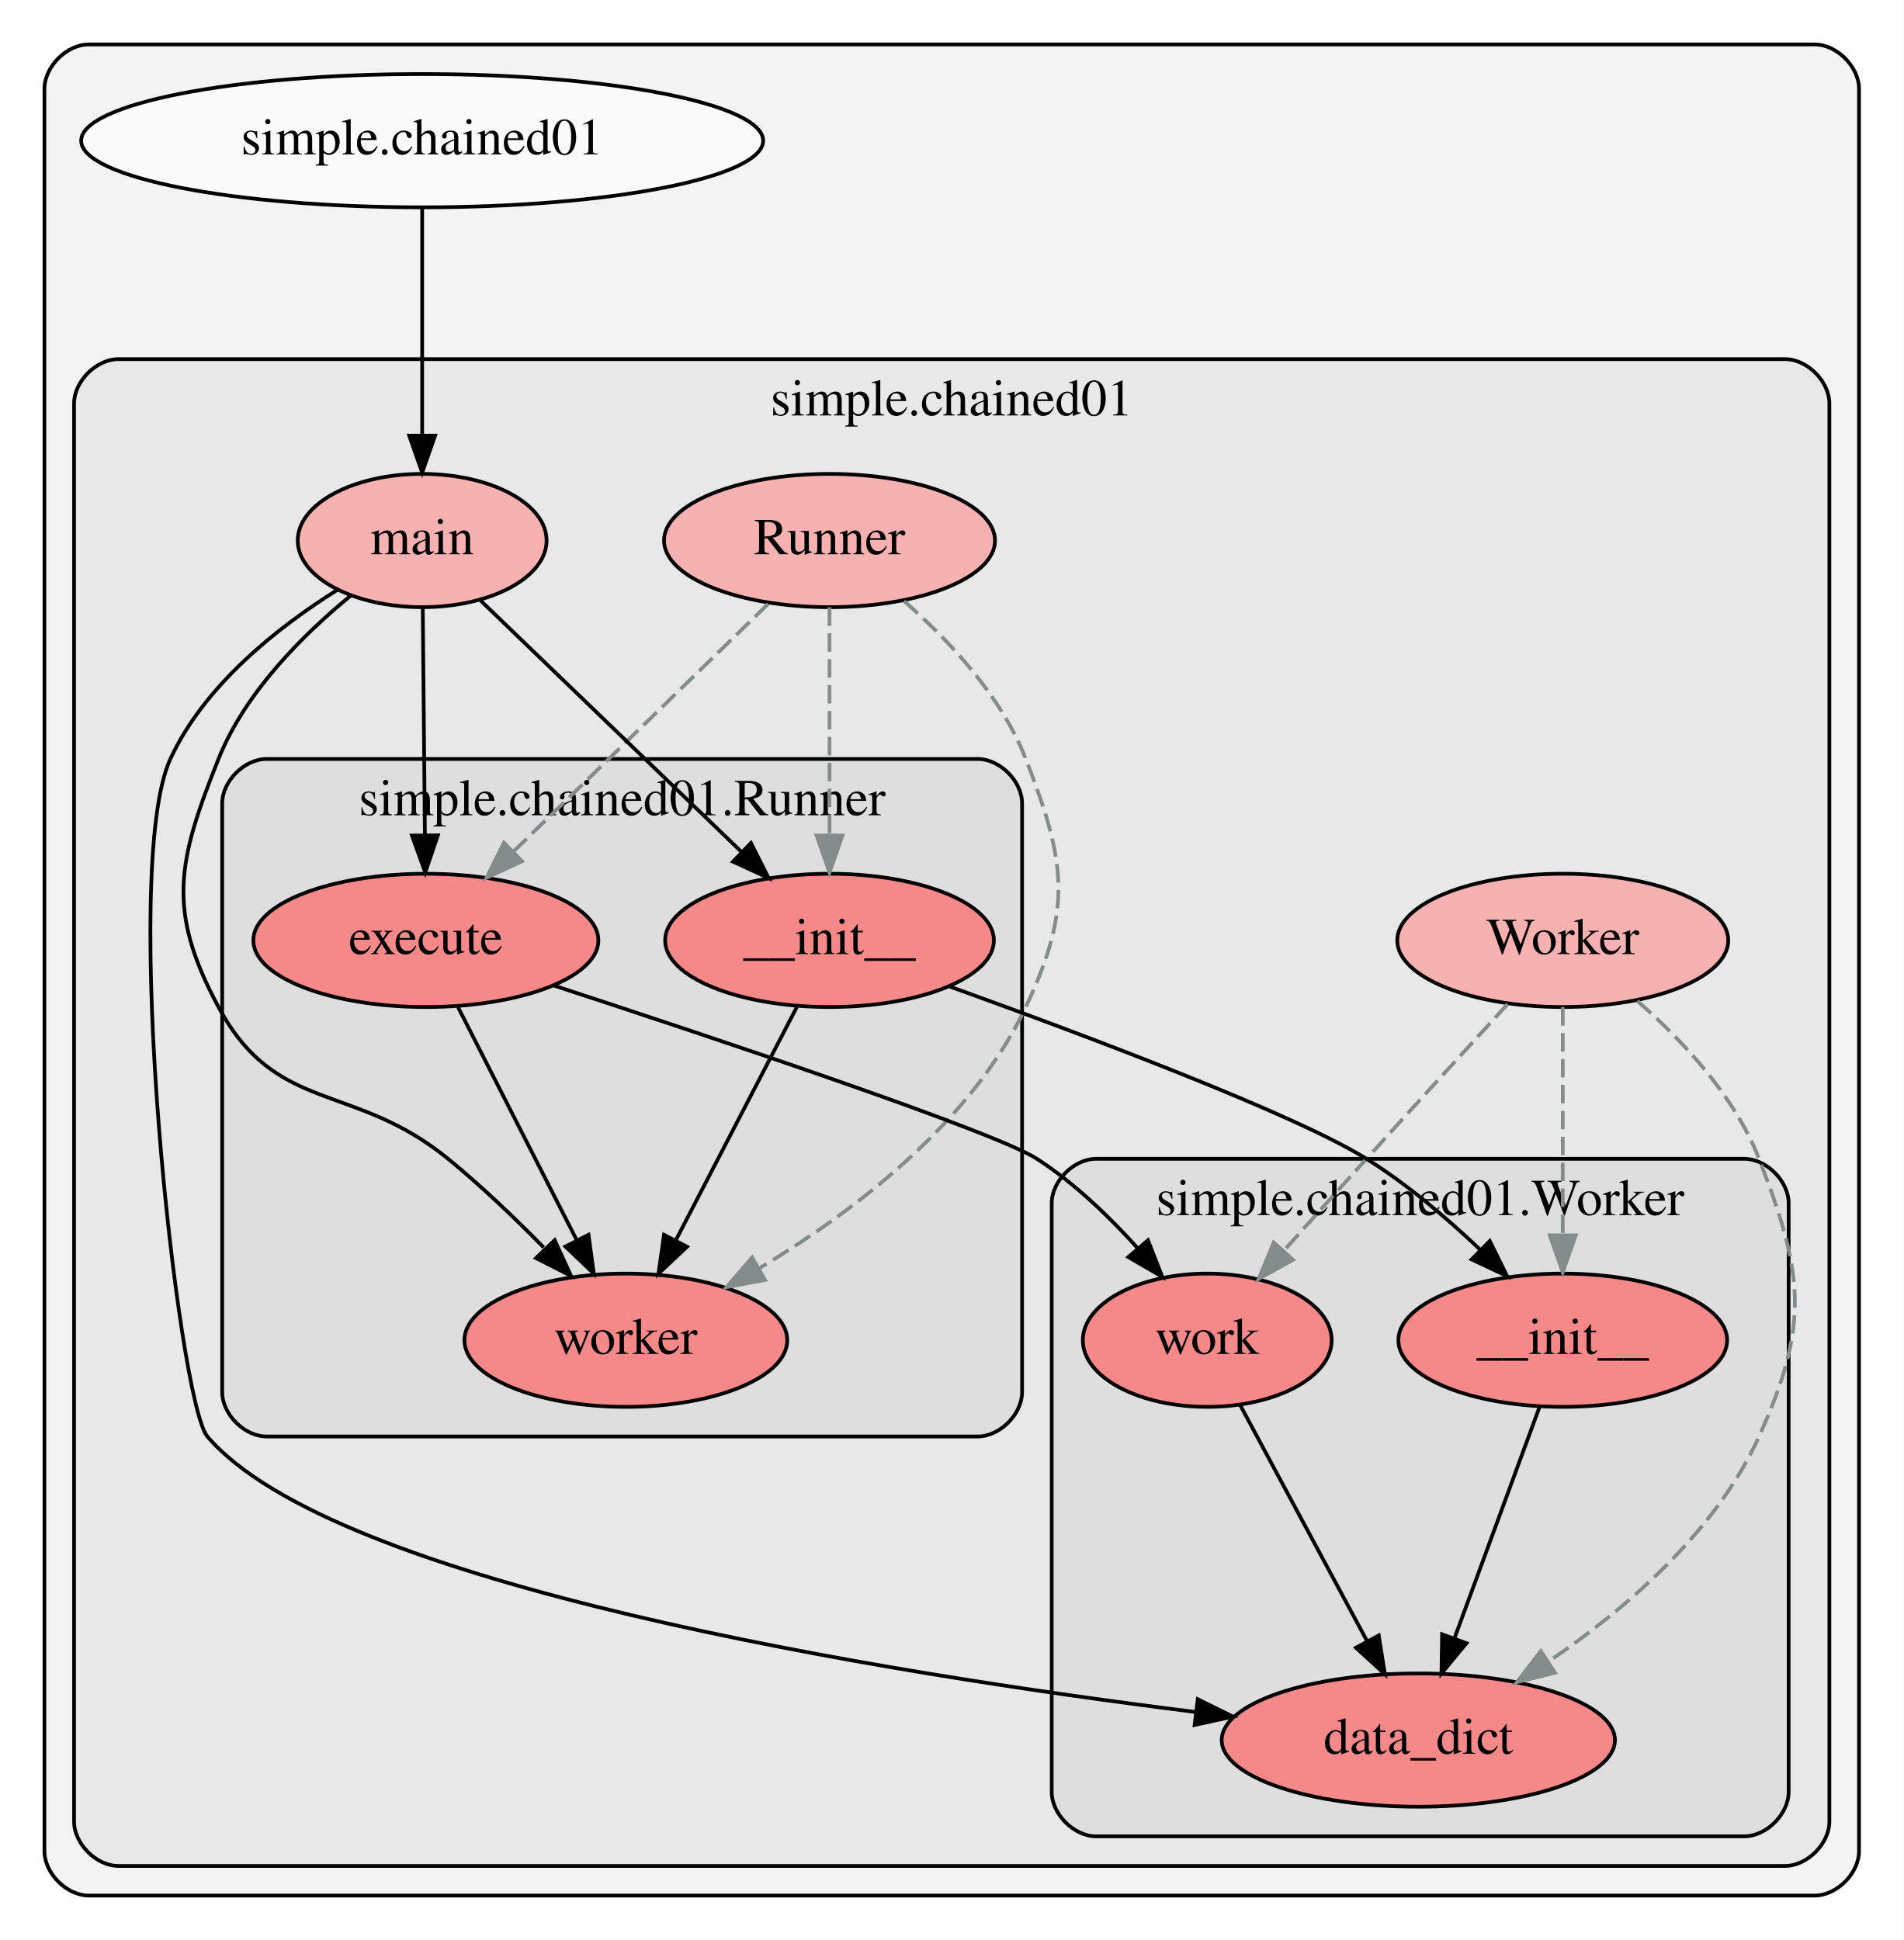
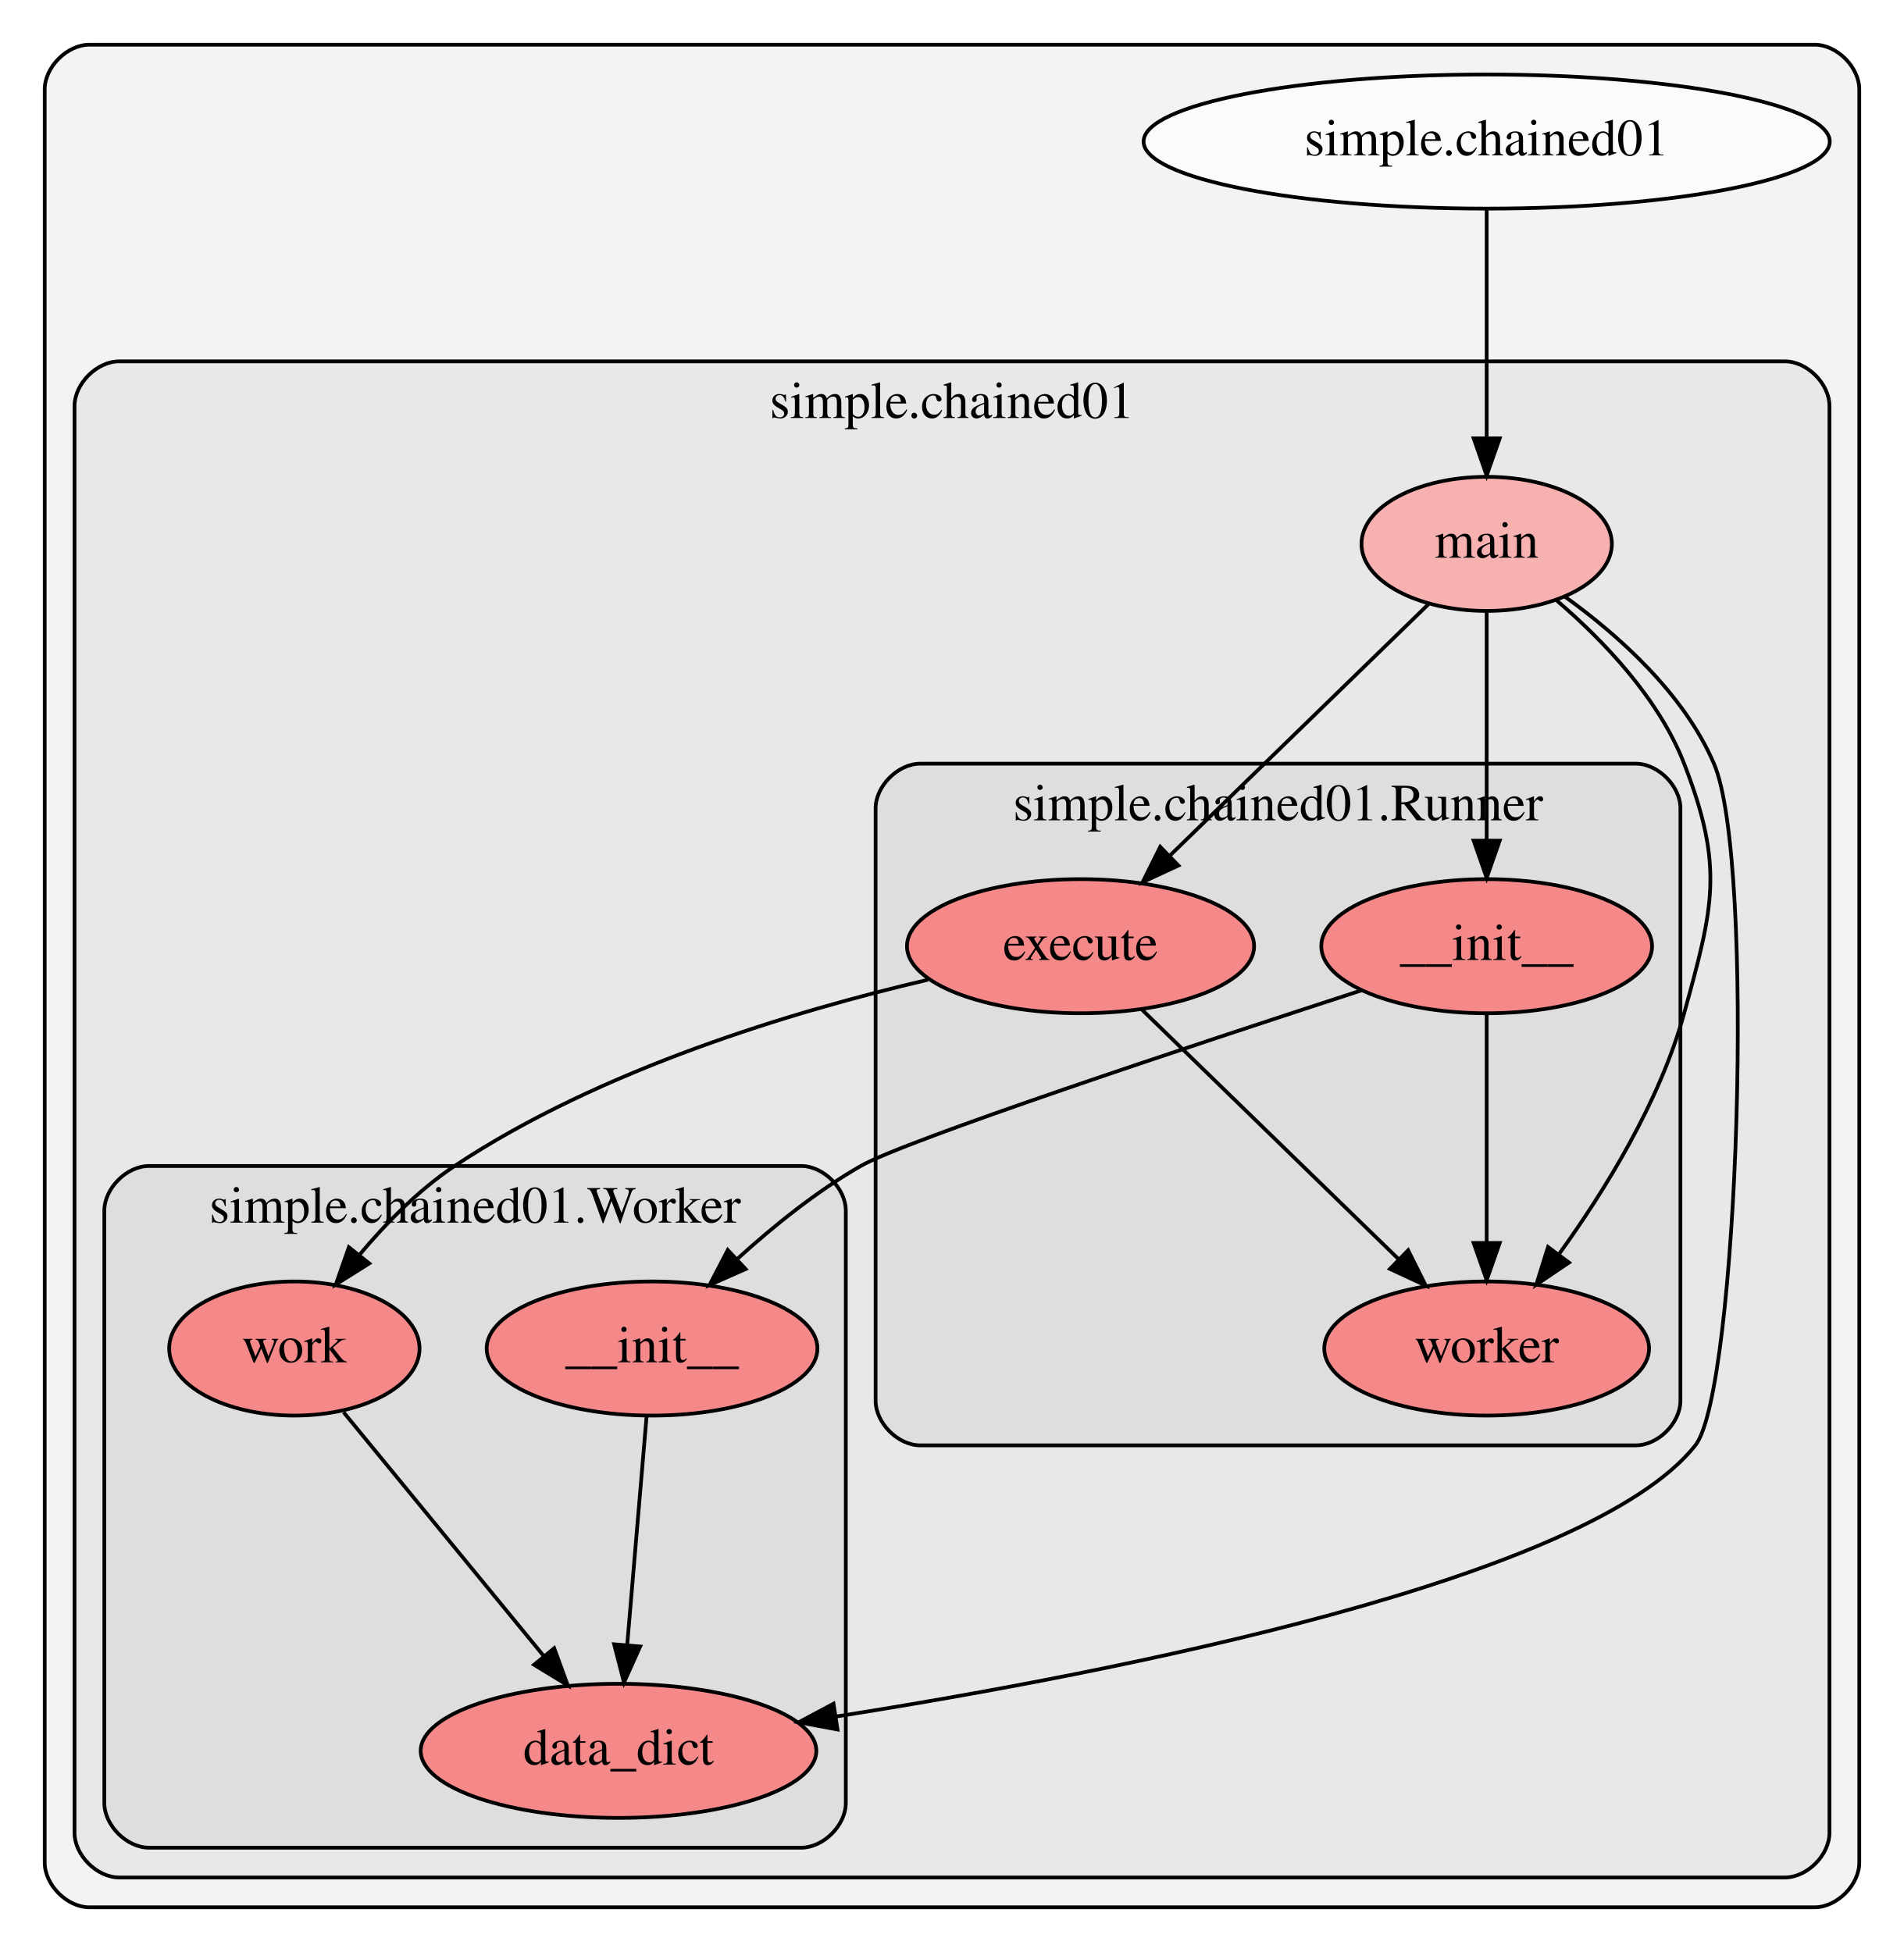
- <svg xmlns="http://www.w3.org/2000/svg" width="514pt" height="524pt" viewBox="0.00 0.00 514.00 524.00">
+ <svg xmlns="http://www.w3.org/2000/svg" width="511pt" height="524pt" viewBox="0.00 0.00 511.00 524.00">
  <g id="graph0" class="graph" transform="scale(1 1) rotate(0) translate(4 520)">
-     <polygon fill="white" stroke="transparent" points="-4,4 -4,-520 510,-520 510,4 -4,4" />
+     <polygon fill="white" stroke="transparent" points="-4,4 -4,-520 507,-520 507,4 -4,4" />
    <g id="clust1" class="cluster">
-       <path fill="#808080" fill-opacity="0.094" stroke="black" d="M20,-8C20,-8 486,-8 486,-8 492,-8 498,-14 498,-20 498,-20 498,-496 498,-496 498,-502 492,-508 486,-508 486,-508 20,-508 20,-508 14,-508 8,-502 8,-496 8,-496 8,-20 8,-20 8,-14 14,-8 20,-8" />
+       <path fill="#808080" fill-opacity="0.094" stroke="black" d="M20,-8C20,-8 483,-8 483,-8 489,-8 495,-14 495,-20 495,-20 495,-496 495,-496 495,-502 489,-508 483,-508 483,-508 20,-508 20,-508 14,-508 8,-502 8,-496 8,-496 8,-20 8,-20 8,-14 14,-8 20,-8" />
    </g>
    <g id="clust2" class="cluster">
-       <path fill="#808080" fill-opacity="0.094" stroke="black" d="M28,-16C28,-16 478,-16 478,-16 484,-16 490,-22 490,-28 490,-28 490,-411 490,-411 490,-417 484,-423 478,-423 478,-423 28,-423 28,-423 22,-423 16,-417 16,-411 16,-411 16,-28 16,-28 16,-22 22,-16 28,-16" />
-       <text text-anchor="middle" x="253" y="-407.8" font-family="Times,serif" font-size="14.00">simple.chained01</text>
+       <path fill="#808080" fill-opacity="0.094" stroke="black" d="M28,-16C28,-16 475,-16 475,-16 481,-16 487,-22 487,-28 487,-28 487,-411 487,-411 487,-417 481,-423 475,-423 475,-423 28,-423 28,-423 22,-423 16,-417 16,-411 16,-411 16,-28 16,-28 16,-22 22,-16 28,-16" />
+       <text text-anchor="middle" x="251.5" y="-407.8" font-family="Times,serif" font-size="14.00">simple.chained01</text>
    </g>
    <g id="clust3" class="cluster">
-       <path fill="#808080" fill-opacity="0.094" stroke="black" d="M68,-132C68,-132 260,-132 260,-132 266,-132 272,-138 272,-144 272,-144 272,-303 272,-303 272,-309 266,-315 260,-315 260,-315 68,-315 68,-315 62,-315 56,-309 56,-303 56,-303 56,-144 56,-144 56,-138 62,-132 68,-132" />
-       <text text-anchor="middle" x="164" y="-299.8" font-family="Times,serif" font-size="14.00">simple.chained01.Runner</text>
+       <path fill="#808080" fill-opacity="0.094" stroke="black" d="M243,-132C243,-132 435,-132 435,-132 441,-132 447,-138 447,-144 447,-144 447,-303 447,-303 447,-309 441,-315 435,-315 435,-315 243,-315 243,-315 237,-315 231,-309 231,-303 231,-303 231,-144 231,-144 231,-138 237,-132 243,-132" />
+       <text text-anchor="middle" x="339" y="-299.8" font-family="Times,serif" font-size="14.00">simple.chained01.Runner</text>
    </g>
    <g id="clust4" class="cluster">
-       <path fill="#808080" fill-opacity="0.094" stroke="black" d="M292,-24C292,-24 467,-24 467,-24 473,-24 479,-30 479,-36 479,-36 479,-195 479,-195 479,-201 473,-207 467,-207 467,-207 292,-207 292,-207 286,-207 280,-201 280,-195 280,-195 280,-36 280,-36 280,-30 286,-24 292,-24" />
-       <text text-anchor="middle" x="379.5" y="-191.8" font-family="Times,serif" font-size="14.00">simple.chained01.Worker</text>
+       <path fill="#808080" fill-opacity="0.094" stroke="black" d="M36,-24C36,-24 211,-24 211,-24 217,-24 223,-30 223,-36 223,-36 223,-195 223,-195 223,-201 217,-207 211,-207 211,-207 36,-207 36,-207 30,-207 24,-201 24,-195 24,-195 24,-36 24,-36 24,-30 30,-24 36,-24" />
+       <text text-anchor="middle" x="123.5" y="-191.8" font-family="Times,serif" font-size="14.00">simple.chained01.Worker</text>
    </g>
    <g id="node1" class="node">
-       <ellipse fill="#ffffff" fill-opacity="0.698" stroke="black" cx="110" cy="-482" rx="92.08" ry="18" />
-       <text text-anchor="middle" x="110" y="-478.3" font-family="Times,serif" font-size="14.00" fill="#000000">simple.chained01</text>
+       <ellipse fill="#ffffff" fill-opacity="0.698" stroke="black" cx="395" cy="-482" rx="92.08" ry="18" />
+       <text text-anchor="middle" x="395" y="-478.3" font-family="Times,serif" font-size="14.00" fill="#000000">simple.chained01</text>
+     </g>
+     <g id="node2" class="node">
+       <ellipse fill="#ff9999" fill-opacity="0.698" stroke="black" cx="395" cy="-374" rx="33.6" ry="18" />
+       <text text-anchor="middle" x="395" y="-370.3" font-family="Times,serif" font-size="14.00" fill="#000000">main</text>
+     </g>
+     <g id="edge11" class="edge">
+       <path fill="none" stroke="#000000" d="M395,-463.97C395,-447.38 395,-421.88 395,-402.43" />
+       <polygon fill="#000000" stroke="#000000" points="398.5,-402.34 395,-392.34 391.5,-402.34 398.5,-402.34" />
+     </g>
+     <g id="node3" class="node">
+       <ellipse fill="#ff6565" fill-opacity="0.698" stroke="black" cx="395" cy="-266" rx="44.39" ry="18" />
+       <text text-anchor="middle" x="395" y="-262.3" font-family="Times,serif" font-size="14.00" fill="#000000">__init__</text>
+     </g>
+     <g id="edge7" class="edge">
+       <path fill="none" stroke="#000000" d="M395,-355.97C395,-339.38 395,-313.88 395,-294.43" />
+       <polygon fill="#000000" stroke="#000000" points="398.5,-294.34 395,-284.34 391.5,-294.34 398.5,-294.34" />
    </g>
    <g id="node4" class="node">
-       <ellipse fill="#ff9999" fill-opacity="0.698" stroke="black" cx="110" cy="-374" rx="33.6" ry="18" />
-       <text text-anchor="middle" x="110" y="-370.3" font-family="Times,serif" font-size="14.00" fill="#000000">main</text>
+       <ellipse fill="#ff6565" fill-opacity="0.698" stroke="black" cx="286" cy="-266" rx="46.59" ry="18" />
+       <text text-anchor="middle" x="286" y="-262.3" font-family="Times,serif" font-size="14.00" fill="#000000">execute</text>
    </g>
-     <g id="edge17" class="edge">
-       <path fill="none" stroke="#000000" d="M110,-463.97C110,-447.38 110,-421.88 110,-402.43" />
-       <polygon fill="#000000" stroke="#000000" points="113.5,-402.34 110,-392.34 106.5,-402.34 113.5,-402.34" />
-     </g>
-     <g id="node2" class="node">
-       <ellipse fill="#ff9999" fill-opacity="0.698" stroke="black" cx="220" cy="-374" rx="44.69" ry="18" />
-       <text text-anchor="middle" x="220" y="-370.3" font-family="Times,serif" font-size="14.00" fill="#000000">Runner</text>
+     <g id="edge8" class="edge">
+       <path fill="none" stroke="#000000" d="M379.38,-357.81C361.24,-340.17 331.11,-310.87 309.99,-290.33" />
+       <polygon fill="#000000" stroke="#000000" points="312.27,-287.66 302.66,-283.2 307.39,-292.68 312.27,-287.66" />
    </g>
    <g id="node5" class="node">
-       <ellipse fill="#ff6565" fill-opacity="0.698" stroke="black" cx="220" cy="-266" rx="44.39" ry="18" />
-       <text text-anchor="middle" x="220" y="-262.3" font-family="Times,serif" font-size="14.00" fill="#000000">__init__</text>
+       <ellipse fill="#ff6565" fill-opacity="0.698" stroke="black" cx="395" cy="-158" rx="43.59" ry="18" />
+       <text text-anchor="middle" x="395" y="-154.3" font-family="Times,serif" font-size="14.00" fill="#000000">worker</text>
+     </g>
+     <g id="edge9" class="edge">
+       <path fill="none" stroke="#000000" d="M413.79,-358.81C426.1,-348.26 441.14,-332.68 448,-315 458.77,-287.24 455.9,-276.71 448,-248 441.46,-224.23 426.72,-200.39 414.44,-183.38" />
+       <polygon fill="#000000" stroke="#000000" points="417.09,-181.07 408.31,-175.14 411.47,-185.25 417.09,-181.07" />
+     </g>
+     <g id="node7" class="node">
+       <ellipse fill="#ff6565" fill-opacity="0.698" stroke="black" cx="162" cy="-50" rx="53.09" ry="18" />
+       <text text-anchor="middle" x="162" y="-46.3" font-family="Times,serif" font-size="14.00" fill="#000000">data_dict</text>
+     </g>
+     <g id="edge10" class="edge">
+       <path fill="none" stroke="#000000" d="M415.95,-359.87C430.2,-349.61 447.88,-333.94 456,-315 467.22,-288.85 462.5,-146.5 451,-132 422.46,-96 296.12,-71.16 220.25,-59.19" />
+       <polygon fill="#000000" stroke="#000000" points="220.77,-55.73 210.35,-57.66 219.7,-62.65 220.77,-55.73" />
+     </g>
+     <g id="edge3" class="edge">
+       <path fill="none" stroke="#000000" d="M395,-247.97C395,-231.38 395,-205.88 395,-186.43" />
+       <polygon fill="#000000" stroke="#000000" points="398.5,-186.34 395,-176.34 391.5,-186.34 398.5,-186.34" />
+     </g>
+     <g id="node6" class="node">
+       <ellipse fill="#ff6565" fill-opacity="0.698" stroke="black" cx="171" cy="-158" rx="44.39" ry="18" />
+       <text text-anchor="middle" x="171" y="-154.3" font-family="Times,serif" font-size="14.00" fill="#000000">__init__</text>
    </g>
    <g id="edge4" class="edge">
-       <path fill="none" stroke="#838b8b" stroke-dasharray="5,2" d="M220,-355.97C220,-339.38 220,-313.88 220,-294.43" />
-       <polygon fill="#838b8b" stroke="#838b8b" points="223.5,-294.34 220,-284.34 216.5,-294.34 223.5,-294.34" />
-     </g>
-     <g id="node6" class="node">
-       <ellipse fill="#ff6565" fill-opacity="0.698" stroke="black" cx="111" cy="-266" rx="46.59" ry="18" />
-       <text text-anchor="middle" x="111" y="-262.3" font-family="Times,serif" font-size="14.00" fill="#000000">execute</text>
+       <path fill="none" stroke="#000000" d="M361.42,-254.15C315.91,-239.34 238.95,-213.85 227,-207 215.2,-200.23 203.54,-190.82 193.95,-182.11" />
+       <polygon fill="#000000" stroke="#000000" points="196.11,-179.33 186.42,-175.04 191.32,-184.44 196.11,-179.33" />
    </g>
    <g id="edge5" class="edge">
-       <path fill="none" stroke="#838b8b" stroke-dasharray="5,2" d="M203.45,-356.9C185.09,-339.05 155.34,-310.12 134.57,-289.92" />
-       <polygon fill="#838b8b" stroke="#838b8b" points="136.96,-287.37 127.35,-282.9 132.08,-292.38 136.96,-287.37" />
+       <path fill="none" stroke="#000000" d="M302.55,-248.9C320.91,-231.05 350.66,-202.12 371.43,-181.92" />
+       <polygon fill="#000000" stroke="#000000" points="373.92,-184.38 378.65,-174.9 369.04,-179.37 373.92,-184.38" />
    </g>
-     <g id="node7" class="node">
-       <ellipse fill="#ff6565" fill-opacity="0.698" stroke="black" cx="165" cy="-158" rx="43.59" ry="18" />
-       <text text-anchor="middle" x="165" y="-154.3" font-family="Times,serif" font-size="14.00" fill="#000000">worker</text>
+     <g id="node8" class="node">
+       <ellipse fill="#ff6565" fill-opacity="0.698" stroke="black" cx="75" cy="-158" rx="33.6" ry="18" />
+       <text text-anchor="middle" x="75" y="-154.3" font-family="Times,serif" font-size="14.00" fill="#000000">work</text>
    </g>
    <g id="edge6" class="edge">
-       <path fill="none" stroke="#838b8b" stroke-dasharray="5,2" d="M240.13,-357.65C252.18,-347.13 266.39,-332.04 273,-315 283.77,-287.24 285.7,-274.93 273,-248 258.23,-216.69 226.44,-192.66 201.15,-177.51" />
-       <polygon fill="#838b8b" stroke="#838b8b" points="202.59,-174.29 192.18,-172.33 199.09,-180.36 202.59,-174.29" />
-     </g>
-     <g id="node3" class="node">
-       <ellipse fill="#ff9999" fill-opacity="0.698" stroke="black" cx="418" cy="-266" rx="44.69" ry="18" />
-       <text text-anchor="middle" x="418" y="-262.3" font-family="Times,serif" font-size="14.00" fill="#000000">Worker</text>
-     </g>
-     <g id="node8" class="node">
-       <ellipse fill="#ff6565" fill-opacity="0.698" stroke="black" cx="418" cy="-158" rx="44.39" ry="18" />
-       <text text-anchor="middle" x="418" y="-154.3" font-family="Times,serif" font-size="14.00" fill="#000000">__init__</text>
+       <path fill="none" stroke="#000000" d="M245.04,-256.99C209.31,-248.64 157.2,-233.04 118,-207 108.4,-200.62 99.55,-191.6 92.42,-183.09" />
+       <polygon fill="#000000" stroke="#000000" points="95.1,-180.84 86.13,-175.2 89.63,-185.2 95.1,-180.84" />
    </g>
    <g id="edge1" class="edge">
-       <path fill="none" stroke="#838b8b" stroke-dasharray="5,2" d="M418,-247.97C418,-231.38 418,-205.88 418,-186.43" />
-       <polygon fill="#838b8b" stroke="#838b8b" points="421.5,-186.34 418,-176.34 414.5,-186.34 421.5,-186.34" />
-     </g>
-     <g id="node9" class="node">
-       <ellipse fill="#ff6565" fill-opacity="0.698" stroke="black" cx="379" cy="-50" rx="53.09" ry="18" />
-       <text text-anchor="middle" x="379" y="-46.3" font-family="Times,serif" font-size="14.00" fill="#000000">data_dict</text>
-     </g>
-     <g id="edge3" class="edge">
-       <path fill="none" stroke="#838b8b" stroke-dasharray="5,2" d="M438.13,-249.65C450.18,-239.13 464.39,-224.04 471,-207 483.06,-175.92 484.73,-162.38 471,-132 459.34,-106.21 434.97,-85.35 414.23,-71.27" />
-       <polygon fill="#838b8b" stroke="#838b8b" points="415.91,-68.18 405.62,-65.65 412.08,-74.04 415.91,-68.18" />
-     </g>
-     <g id="node10" class="node">
-       <ellipse fill="#ff6565" fill-opacity="0.698" stroke="black" cx="322" cy="-158" rx="33.6" ry="18" />
-       <text text-anchor="middle" x="322" y="-154.3" font-family="Times,serif" font-size="14.00" fill="#000000">work</text>
+       <path fill="none" stroke="#000000" d="M169.55,-139.97C168.15,-123.38 165.98,-97.88 164.33,-78.43" />
+       <polygon fill="#000000" stroke="#000000" points="167.81,-78.01 163.47,-68.34 160.83,-78.6 167.81,-78.01" />
    </g>
    <g id="edge2" class="edge">
-       <path fill="none" stroke="#838b8b" stroke-dasharray="5,2" d="M403.11,-248.79C392.46,-237.18 377.81,-221.16 365,-207 357.68,-198.91 349.7,-190.02 342.62,-182.11" />
-       <polygon fill="#838b8b" stroke="#838b8b" points="345.18,-179.72 335.9,-174.6 339.96,-184.39 345.18,-179.72" />
-     </g>
-     <g id="edge13" class="edge">
-       <path fill="none" stroke="#000000" d="M125.76,-357.81C144.17,-340.07 174.83,-310.53 196.15,-289.98" />
-       <polygon fill="#000000" stroke="#000000" points="198.78,-292.31 203.55,-282.85 193.92,-287.27 198.78,-292.31" />
-     </g>
-     <g id="edge14" class="edge">
-       <path fill="none" stroke="#000000" d="M110.16,-355.97C110.32,-339.38 110.56,-313.88 110.74,-294.43" />
-       <polygon fill="#000000" stroke="#000000" points="114.24,-294.37 110.84,-284.34 107.24,-294.31 114.24,-294.37" />
-     </g>
-     <g id="edge15" class="edge">
-       <path fill="none" stroke="#000000" d="M90.79,-359.18C77.97,-348.7 62.2,-333.05 55,-315 43.97,-287.34 40.9,-274.23 55,-248 70.64,-218.9 91.41,-227.9 117,-207 125.9,-199.73 134.98,-191.04 142.82,-183.06" />
-       <polygon fill="#000000" stroke="#000000" points="145.78,-185.03 150.19,-175.39 140.73,-180.18 145.78,-185.03" />
-     </g>
-     <g id="edge16" class="edge">
-       <path fill="none" stroke="#000000" d="M87.05,-360.64C71.14,-350.66 51.23,-335.01 42,-315 28.31,-285.32 44.09,-141.25 52,-132 86.22,-91.94 234.25,-68.15 318.94,-57.57" />
-       <polygon fill="#000000" stroke="#000000" points="319.44,-61.03 328.94,-56.34 318.59,-54.08 319.44,-61.03" />
-     </g>
-     <g id="edge9" class="edge">
-       <path fill="none" stroke="#000000" d="M211.16,-247.97C202.34,-230.97 188.67,-204.62 178.49,-185.01" />
-       <polygon fill="#000000" stroke="#000000" points="181.53,-183.25 173.81,-175.99 175.31,-186.48 181.53,-183.25" />
-     </g>
-     <g id="edge10" class="edge">
-       <path fill="none" stroke="#000000" d="M252.45,-253.54C288.94,-240.4 345.62,-219.1 365,-207 375.91,-200.19 386.68,-191.02 395.62,-182.53" />
-       <polygon fill="#000000" stroke="#000000" points="398.29,-184.81 402.98,-175.31 393.39,-179.82 398.29,-184.81" />
-     </g>
-     <g id="edge11" class="edge">
-       <path fill="none" stroke="#000000" d="M119.68,-247.97C128.34,-230.97 141.76,-204.62 151.75,-185.01" />
-       <polygon fill="#000000" stroke="#000000" points="154.92,-186.49 156.35,-175.99 148.69,-183.31 154.92,-186.49" />
-     </g>
-     <g id="edge12" class="edge">
-       <path fill="none" stroke="#000000" d="M145.6,-253.79C190.57,-239.08 264.74,-214.26 276,-207 286.1,-200.49 295.6,-191.34 303.31,-182.76" />
-       <polygon fill="#000000" stroke="#000000" points="305.99,-185.01 309.85,-175.15 300.68,-180.45 305.99,-185.01" />
-     </g>
-     <g id="edge7" class="edge">
-       <path fill="none" stroke="#000000" d="M411.73,-139.97C405.54,-123.12 395.96,-97.1 388.77,-77.54" />
-       <polygon fill="#000000" stroke="#000000" points="391.99,-76.16 385.25,-67.99 385.42,-78.58 391.99,-76.16" />
-     </g>
-     <g id="edge8" class="edge">
-       <path fill="none" stroke="#000000" d="M330.91,-140.44C340.1,-123.35 354.56,-96.46 365.22,-76.62" />
-       <polygon fill="#000000" stroke="#000000" points="368.31,-78.26 369.97,-67.8 362.15,-74.95 368.31,-78.26" />
+       <path fill="none" stroke="#000000" d="M88.21,-140.9C102.5,-123.49 125.44,-95.54 141.96,-75.42" />
+       <polygon fill="#000000" stroke="#000000" points="144.74,-77.55 148.37,-67.6 139.33,-73.11 144.74,-77.55" />
    </g>
  </g>
</svg>
